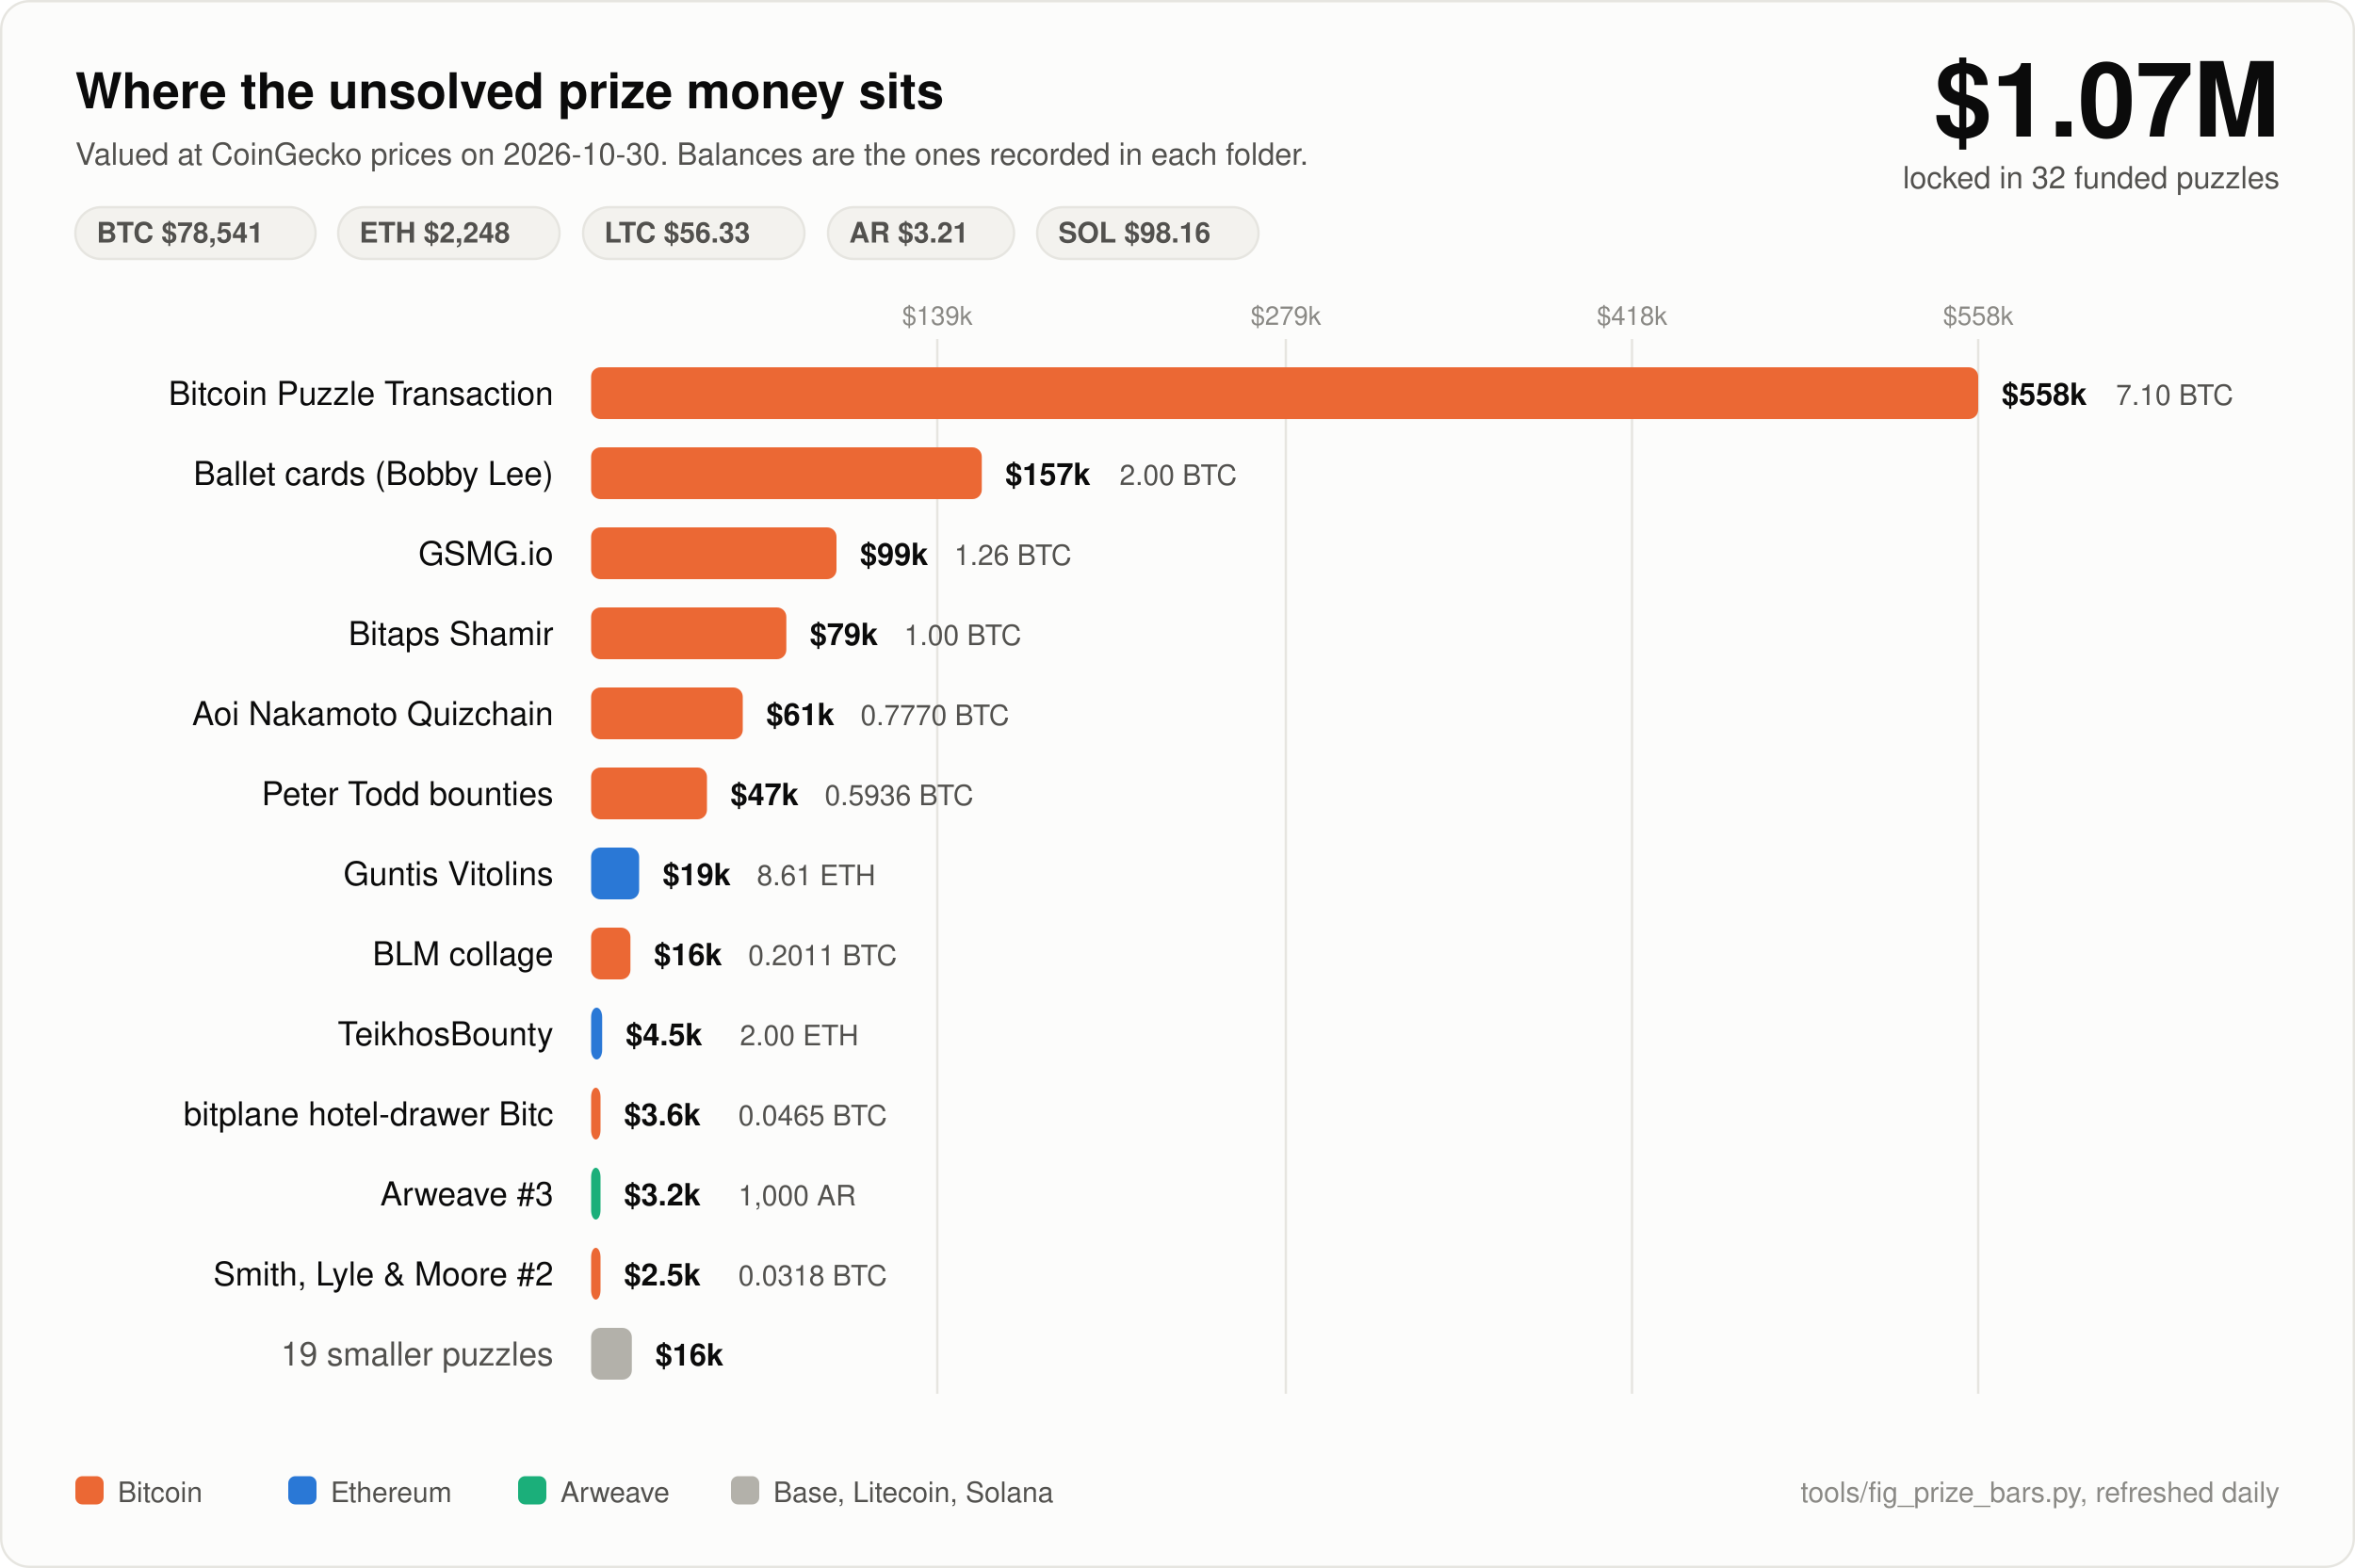
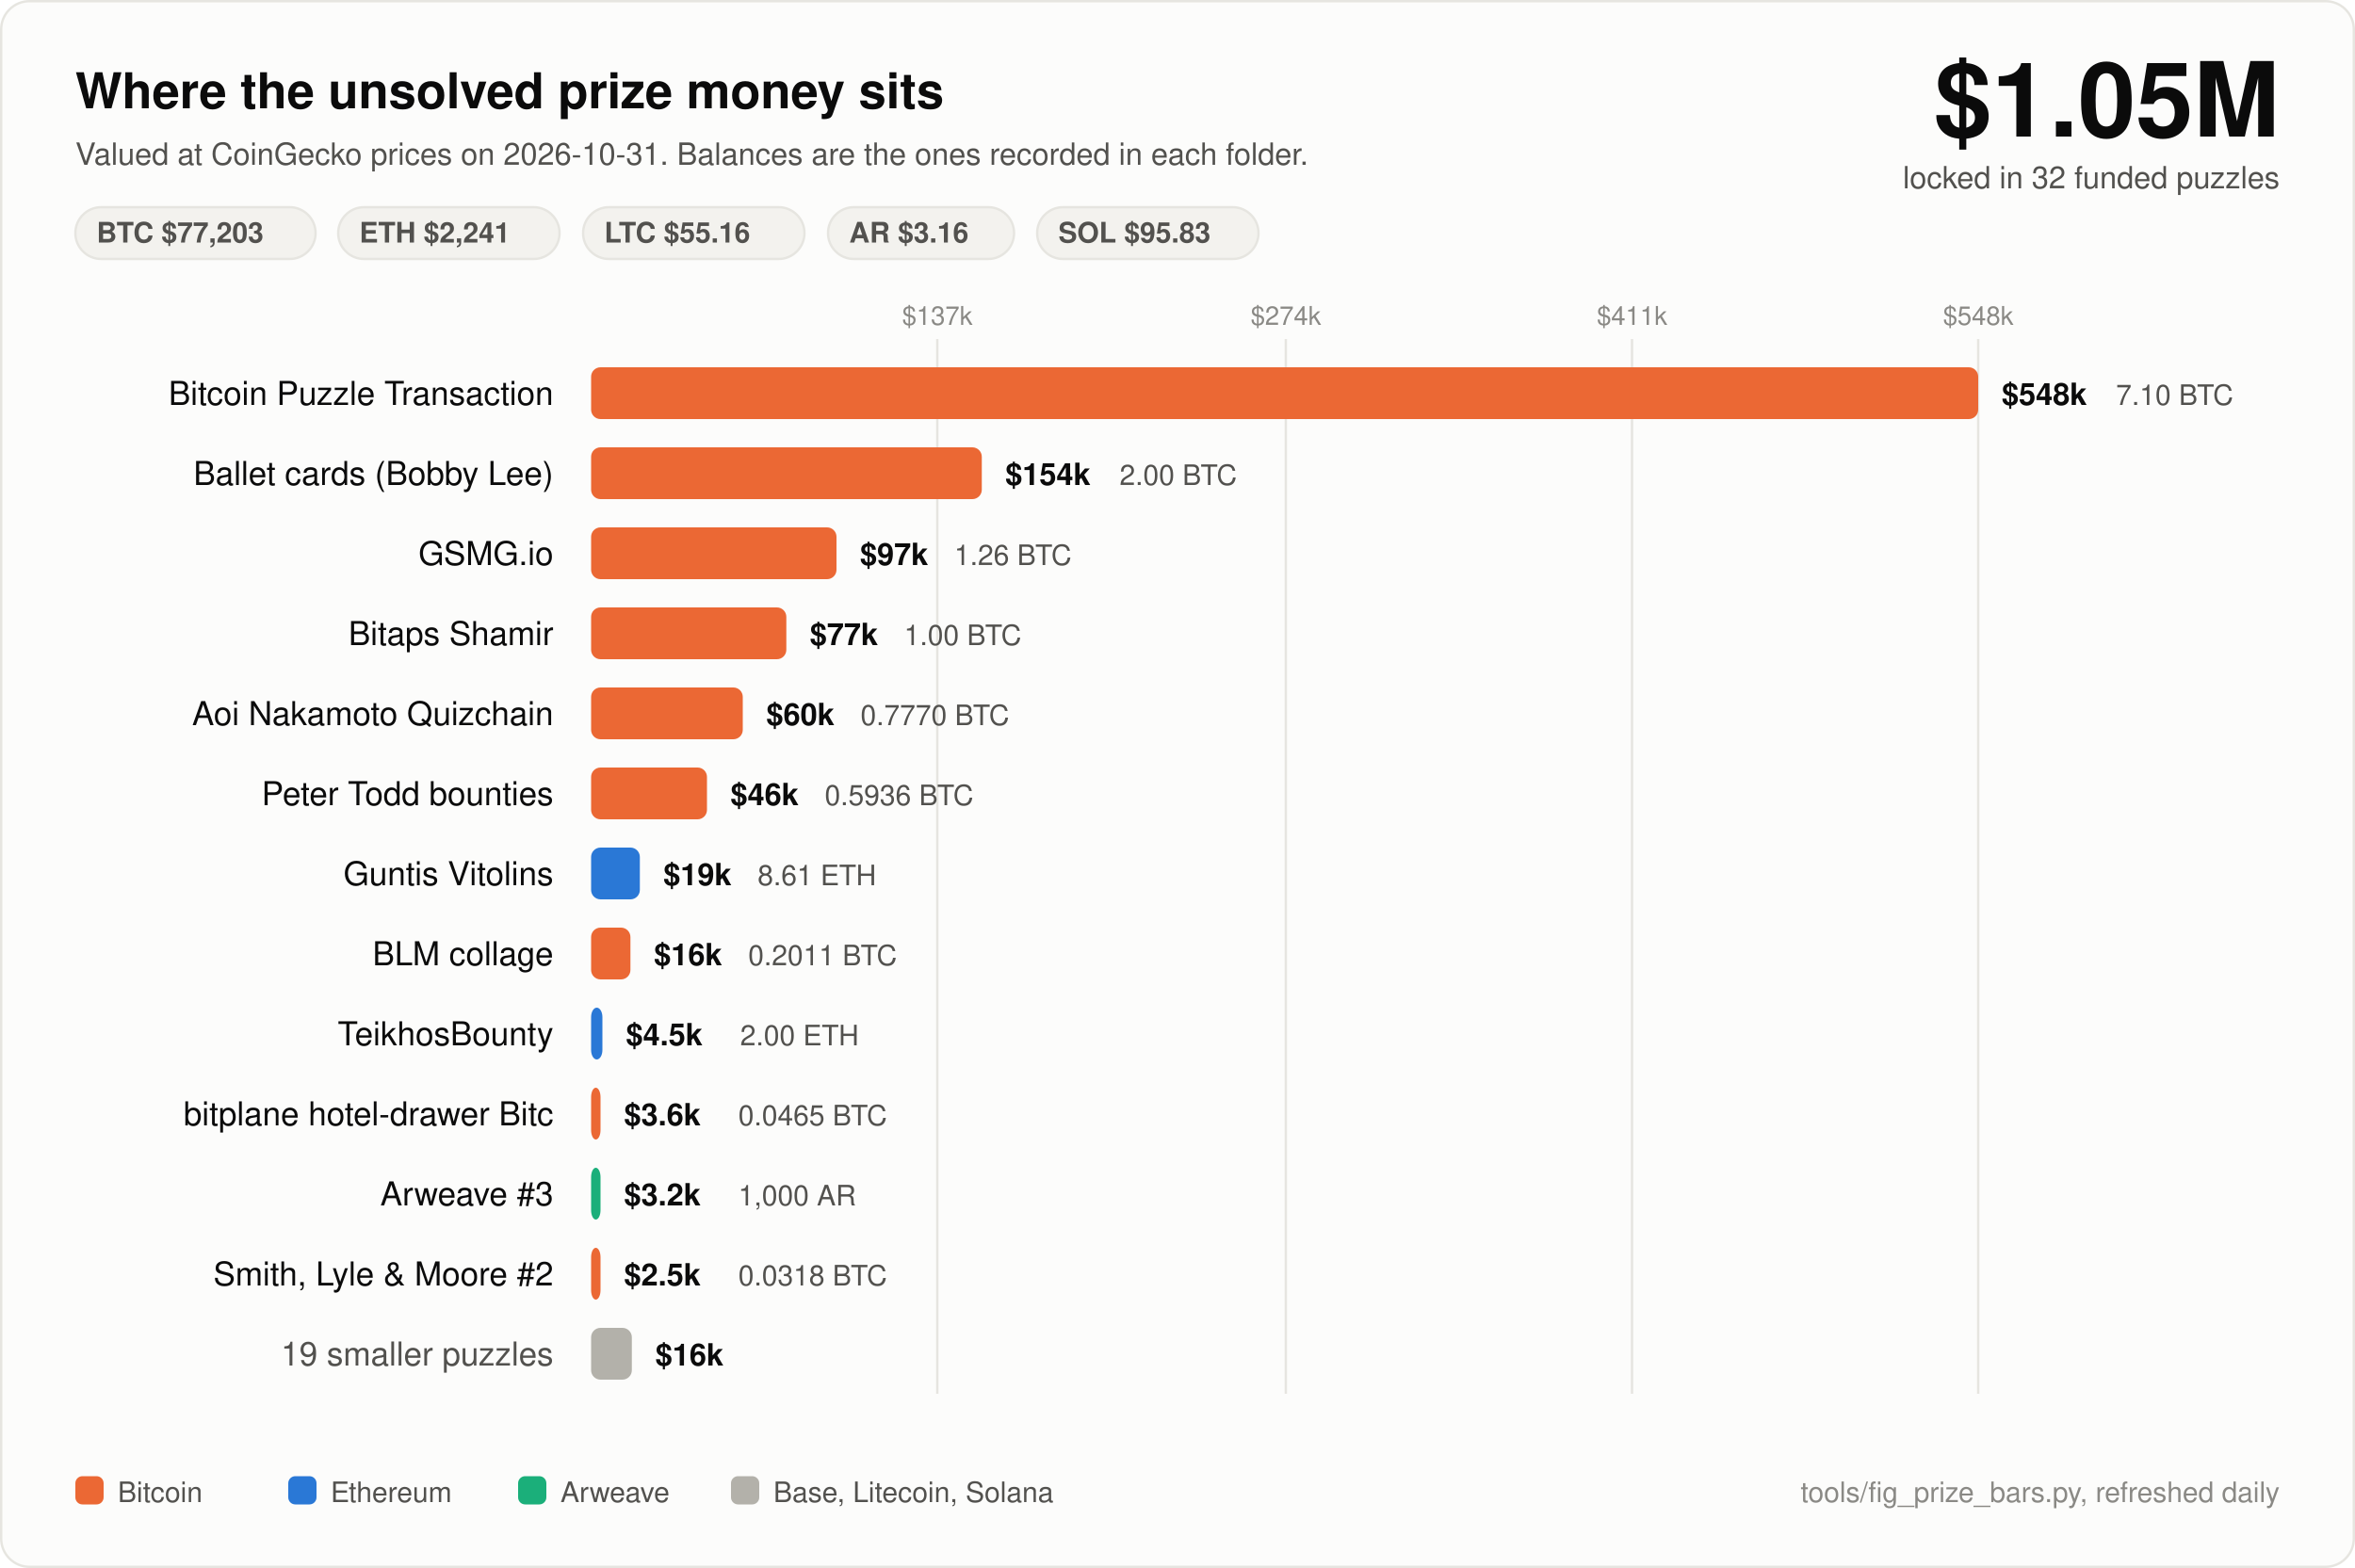
<svg xmlns="http://www.w3.org/2000/svg" width="1000" height="666" viewBox="0 0 1000 666" font-family="ui-sans-serif, -apple-system, Segoe UI, Helvetica, Arial, sans-serif">
  <rect x="0.5" y="0.5" width="999" height="665" rx="12" fill="#fcfcfb" stroke="#e6e5e0" />
  <text x="32" y="46" fill="#0b0b0b" font-size="21" font-weight="700">Where the unsolved prize money sits</text>
-   <text x="32" y="70" fill="#52514e" font-size="13">Valued at CoinGecko prices on 2026-10-30. Balances are the ones recorded in each folder.</text>
-   <text x="968" y="58" fill="#0b0b0b" font-size="44" font-weight="700" text-anchor="end">$1.07M</text>
+   <text x="32" y="70" fill="#52514e" font-size="13">Valued at CoinGecko prices on 2026-10-31. Balances are the ones recorded in each folder.</text>
+   <text x="968" y="58" fill="#0b0b0b" font-size="44" font-weight="700" text-anchor="end">$1.05M</text>
  <text x="968" y="80" fill="#52514e" font-size="13" text-anchor="end">locked in 32 funded puzzles</text>
  <rect x="32" y="88" width="102" height="22" rx="11" fill="#f3f2ee" stroke="#e6e5e0" />
-   <text x="41" y="103" fill="#52514e" font-size="12" font-weight="600">BTC $78,541</text>
+   <text x="41" y="103" fill="#52514e" font-size="12" font-weight="600">BTC $77,203</text>
  <rect x="143.6" y="88" width="94" height="22" rx="11" fill="#f3f2ee" stroke="#e6e5e0" />
-   <text x="152.6" y="103" fill="#52514e" font-size="12" font-weight="600">ETH $2,248</text>
+   <text x="152.6" y="103" fill="#52514e" font-size="12" font-weight="600">ETH $2,241</text>
  <rect x="247.6" y="88" width="94" height="22" rx="11" fill="#f3f2ee" stroke="#e6e5e0" />
-   <text x="256.6" y="103" fill="#52514e" font-size="12" font-weight="600">LTC $56.33</text>
+   <text x="256.6" y="103" fill="#52514e" font-size="12" font-weight="600">LTC $55.16</text>
  <rect x="351.6" y="88" width="79" height="22" rx="11" fill="#f3f2ee" stroke="#e6e5e0" />
-   <text x="360.6" y="103" fill="#52514e" font-size="12" font-weight="600">AR $3.21</text>
+   <text x="360.6" y="103" fill="#52514e" font-size="12" font-weight="600">AR $3.16</text>
  <rect x="440.4" y="88" width="94" height="22" rx="11" fill="#f3f2ee" stroke="#e6e5e0" />
-   <text x="449.4" y="103" fill="#52514e" font-size="12" font-weight="600">SOL $98.16</text>
+   <text x="449.4" y="103" fill="#52514e" font-size="12" font-weight="600">SOL $95.83</text>
  <line x1="398" y1="144" x2="398" y2="592" stroke="#e6e5e0" stroke-width="1" />
-   <text x="398" y="138" fill="#8a8985" font-size="11" text-anchor="middle">$139k</text>
+   <text x="398" y="138" fill="#8a8985" font-size="11" text-anchor="middle">$137k</text>
  <line x1="546" y1="144" x2="546" y2="592" stroke="#e6e5e0" stroke-width="1" />
-   <text x="546" y="138" fill="#8a8985" font-size="11" text-anchor="middle">$279k</text>
+   <text x="546" y="138" fill="#8a8985" font-size="11" text-anchor="middle">$274k</text>
  <line x1="693" y1="144" x2="693" y2="592" stroke="#e6e5e0" stroke-width="1" />
-   <text x="693" y="138" fill="#8a8985" font-size="11" text-anchor="middle">$418k</text>
+   <text x="693" y="138" fill="#8a8985" font-size="11" text-anchor="middle">$411k</text>
  <line x1="840" y1="144" x2="840" y2="592" stroke="#e6e5e0" stroke-width="1" />
-   <text x="840" y="138" fill="#8a8985" font-size="11" text-anchor="middle">$558k</text>
+   <text x="840" y="138" fill="#8a8985" font-size="11" text-anchor="middle">$548k</text>
  <text x="235" y="172" fill="#0b0b0b" font-size="14" text-anchor="end">Bitcoin Puzzle Transaction</text>
  <rect x="251" y="156" width="589.0" height="22" rx="4" fill="#eb6834" />
-   <text x="850.0" y="172" fill="#0b0b0b" font-size="13" font-weight="600">$558k</text>
+   <text x="850.0" y="172" fill="#0b0b0b" font-size="13" font-weight="600">$548k</text>
  <text x="898.5" y="172" fill="#52514e" font-size="12">7.10 BTC</text>
  <text x="235" y="206" fill="#0b0b0b" font-size="14" text-anchor="end">Ballet cards (Bobby Lee)</text>
  <rect x="251" y="190" width="165.9" height="22" rx="4" fill="#eb6834" />
-   <text x="426.9" y="206" fill="#0b0b0b" font-size="13" font-weight="600">$157k</text>
+   <text x="426.9" y="206" fill="#0b0b0b" font-size="13" font-weight="600">$154k</text>
  <text x="475.4" y="206" fill="#52514e" font-size="12">2.00 BTC</text>
  <text x="235" y="240" fill="#0b0b0b" font-size="14" text-anchor="end">GSMG.io</text>
  <rect x="251" y="224" width="104.2" height="22" rx="4" fill="#eb6834" />
-   <text x="365.2" y="240" fill="#0b0b0b" font-size="13" font-weight="600">$99k</text>
+   <text x="365.2" y="240" fill="#0b0b0b" font-size="13" font-weight="600">$97k</text>
  <text x="405.2" y="240" fill="#52514e" font-size="12">1.26 BTC</text>
  <text x="235" y="274" fill="#0b0b0b" font-size="14" text-anchor="end">Bitaps Shamir</text>
  <rect x="251" y="258" width="82.9" height="22" rx="4" fill="#eb6834" />
-   <text x="343.9" y="274" fill="#0b0b0b" font-size="13" font-weight="600">$79k</text>
+   <text x="343.9" y="274" fill="#0b0b0b" font-size="13" font-weight="600">$77k</text>
  <text x="383.9" y="274" fill="#52514e" font-size="12">1.00 BTC</text>
  <text x="235" y="308" fill="#0b0b0b" font-size="14" text-anchor="end">Aoi Nakamoto Quizchain</text>
  <rect x="251" y="292" width="64.4" height="22" rx="4" fill="#eb6834" />
-   <text x="325.4" y="308" fill="#0b0b0b" font-size="13" font-weight="600">$61k</text>
+   <text x="325.4" y="308" fill="#0b0b0b" font-size="13" font-weight="600">$60k</text>
  <text x="365.4" y="308" fill="#52514e" font-size="12">0.7770 BTC</text>
  <text x="235" y="342" fill="#0b0b0b" font-size="14" text-anchor="end">Peter Todd bounties</text>
  <rect x="251" y="326" width="49.2" height="22" rx="4" fill="#eb6834" />
-   <text x="310.2" y="342" fill="#0b0b0b" font-size="13" font-weight="600">$47k</text>
+   <text x="310.2" y="342" fill="#0b0b0b" font-size="13" font-weight="600">$46k</text>
  <text x="350.2" y="342" fill="#52514e" font-size="12">0.5936 BTC</text>
  <text x="235" y="376" fill="#0b0b0b" font-size="14" text-anchor="end">Guntis Vitolins</text>
-   <rect x="251" y="360" width="20.4" height="22" rx="4" fill="#2a78d6" />
-   <text x="281.4" y="376" fill="#0b0b0b" font-size="13" font-weight="600">$19k</text>
-   <text x="321.4" y="376" fill="#52514e" font-size="12">8.61 ETH</text>
+   <rect x="251" y="360" width="20.7" height="22" rx="4" fill="#2a78d6" />
+   <text x="281.7" y="376" fill="#0b0b0b" font-size="13" font-weight="600">$19k</text>
+   <text x="321.7" y="376" fill="#52514e" font-size="12">8.61 ETH</text>
  <text x="235" y="410" fill="#0b0b0b" font-size="14" text-anchor="end">BLM collage</text>
  <rect x="251" y="394" width="16.7" height="22" rx="4" fill="#eb6834" />
  <text x="277.7" y="410" fill="#0b0b0b" font-size="13" font-weight="600">$16k</text>
  <text x="317.7" y="410" fill="#52514e" font-size="12">0.2011 BTC</text>
  <text x="235" y="444" fill="#0b0b0b" font-size="14" text-anchor="end">TeikhosBounty</text>
-   <rect x="251" y="428" width="4.7" height="22" rx="4" fill="#2a78d6" />
-   <text x="265.7" y="444" fill="#0b0b0b" font-size="13" font-weight="600">$4.5k</text>
-   <text x="314.2" y="444" fill="#52514e" font-size="12">2.00 ETH</text>
+   <rect x="251" y="428" width="4.8" height="22" rx="4" fill="#2a78d6" />
+   <text x="265.8" y="444" fill="#0b0b0b" font-size="13" font-weight="600">$4.5k</text>
+   <text x="314.3" y="444" fill="#52514e" font-size="12">2.00 ETH</text>
  <text x="235" y="478" fill="#0b0b0b" font-size="14" text-anchor="end">bitplane hotel-drawer Bitc</text>
  <rect x="251" y="462" width="4.0" height="22" rx="4" fill="#eb6834" />
  <text x="265.0" y="478" fill="#0b0b0b" font-size="13" font-weight="600">$3.6k</text>
  <text x="313.5" y="478" fill="#52514e" font-size="12">0.0465 BTC</text>
  <text x="235" y="512" fill="#0b0b0b" font-size="14" text-anchor="end">Arweave #3</text>
  <rect x="251" y="496" width="4.0" height="22" rx="4" fill="#1baf7a" />
  <text x="265.0" y="512" fill="#0b0b0b" font-size="13" font-weight="600">$3.2k</text>
  <text x="313.5" y="512" fill="#52514e" font-size="12">1,000 AR</text>
  <text x="235" y="546" fill="#0b0b0b" font-size="14" text-anchor="end">Smith, Lyle &amp; Moore #2</text>
  <rect x="251" y="530" width="4.0" height="22" rx="4" fill="#eb6834" />
  <text x="265.0" y="546" fill="#0b0b0b" font-size="13" font-weight="600">$2.5k</text>
  <text x="313.5" y="546" fill="#52514e" font-size="12">0.0318 BTC</text>
  <text x="235" y="580" fill="#52514e" font-size="14" text-anchor="end">19 smaller puzzles</text>
  <rect x="251" y="564" width="17.3" height="22" rx="4" fill="#b3b1aa" />
  <text x="278.3" y="580" fill="#0b0b0b" font-size="13" font-weight="600">$16k</text>
  <rect x="32" y="627" width="12" height="12" rx="3" fill="#eb6834" />
  <text x="50" y="638" fill="#52514e" font-size="12">Bitcoin</text>
  <rect x="122.4" y="627" width="12" height="12" rx="3" fill="#2a78d6" />
  <text x="140.4" y="638" fill="#52514e" font-size="12">Ethereum</text>
  <rect x="220.0" y="627" width="12" height="12" rx="3" fill="#1baf7a" />
  <text x="238.0" y="638" fill="#52514e" font-size="12">Arweave</text>
  <rect x="310.4" y="627" width="12" height="12" rx="3" fill="#b3b1aa" />
  <text x="328.4" y="638" fill="#52514e" font-size="12">Base, Litecoin, Solana</text>
  <text x="968" y="638" fill="#8a8985" font-size="12" text-anchor="end">tools/fig_prize_bars.py, refreshed daily</text>
</svg>
